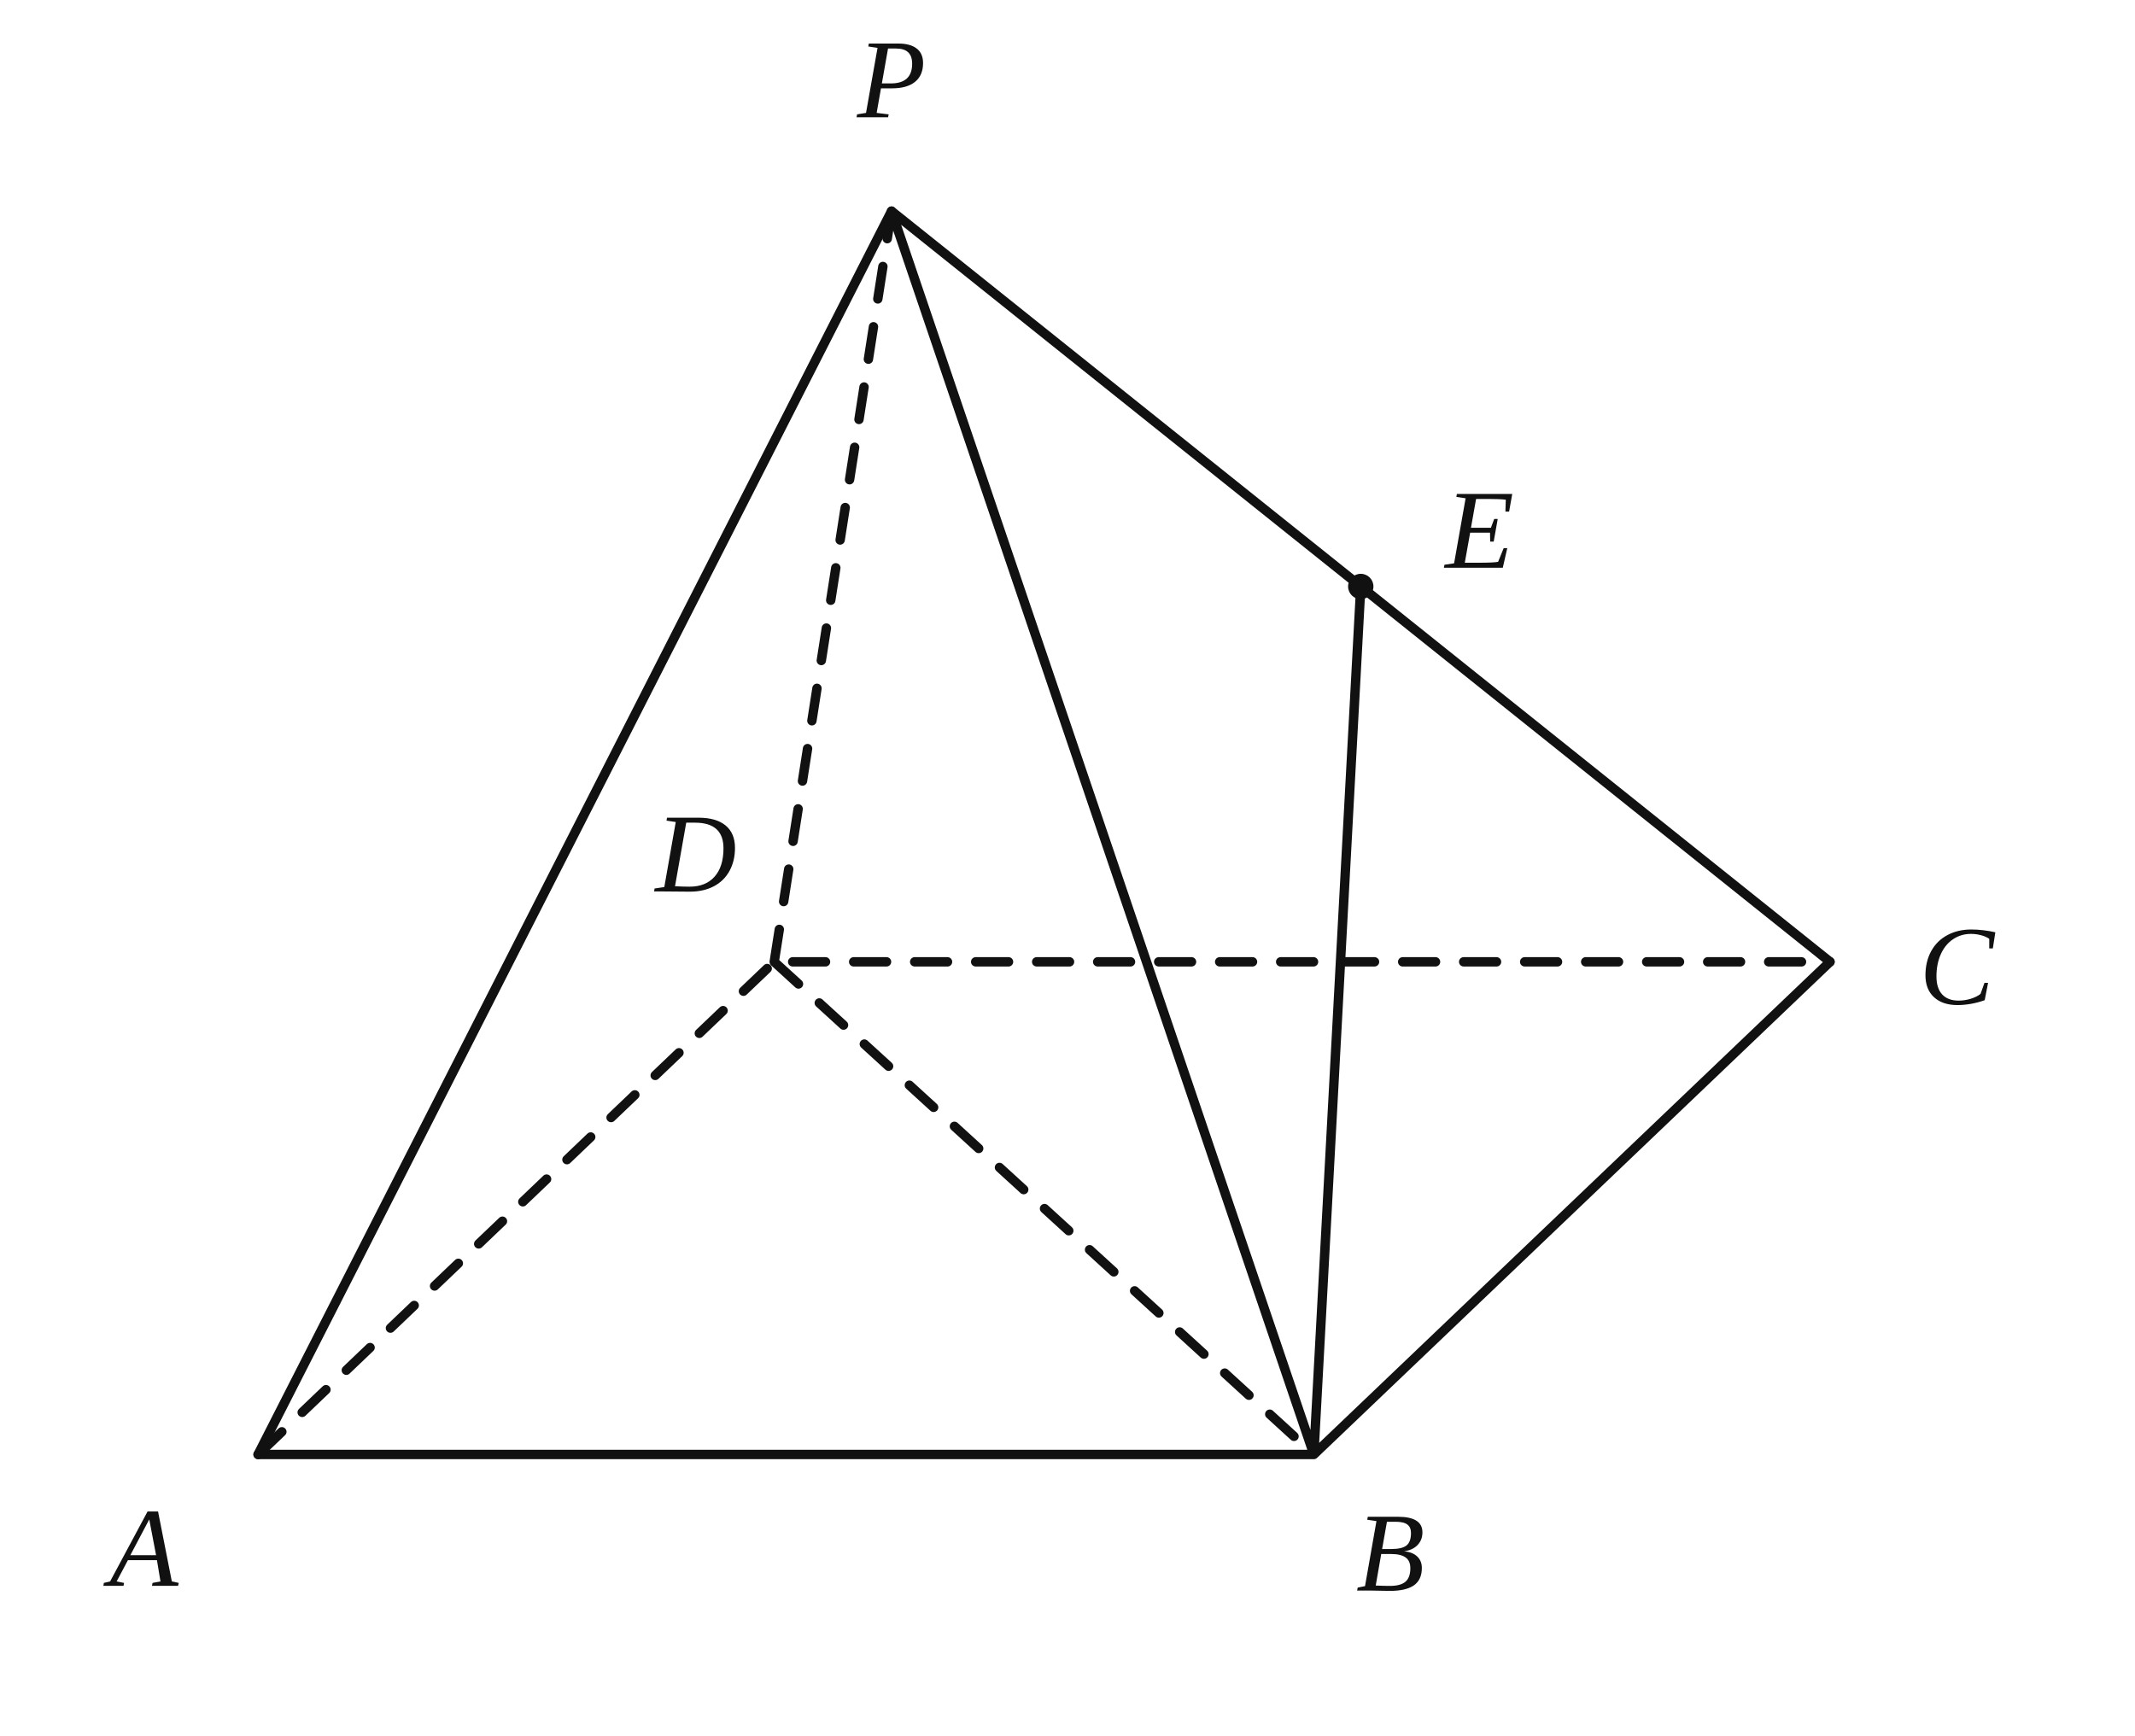
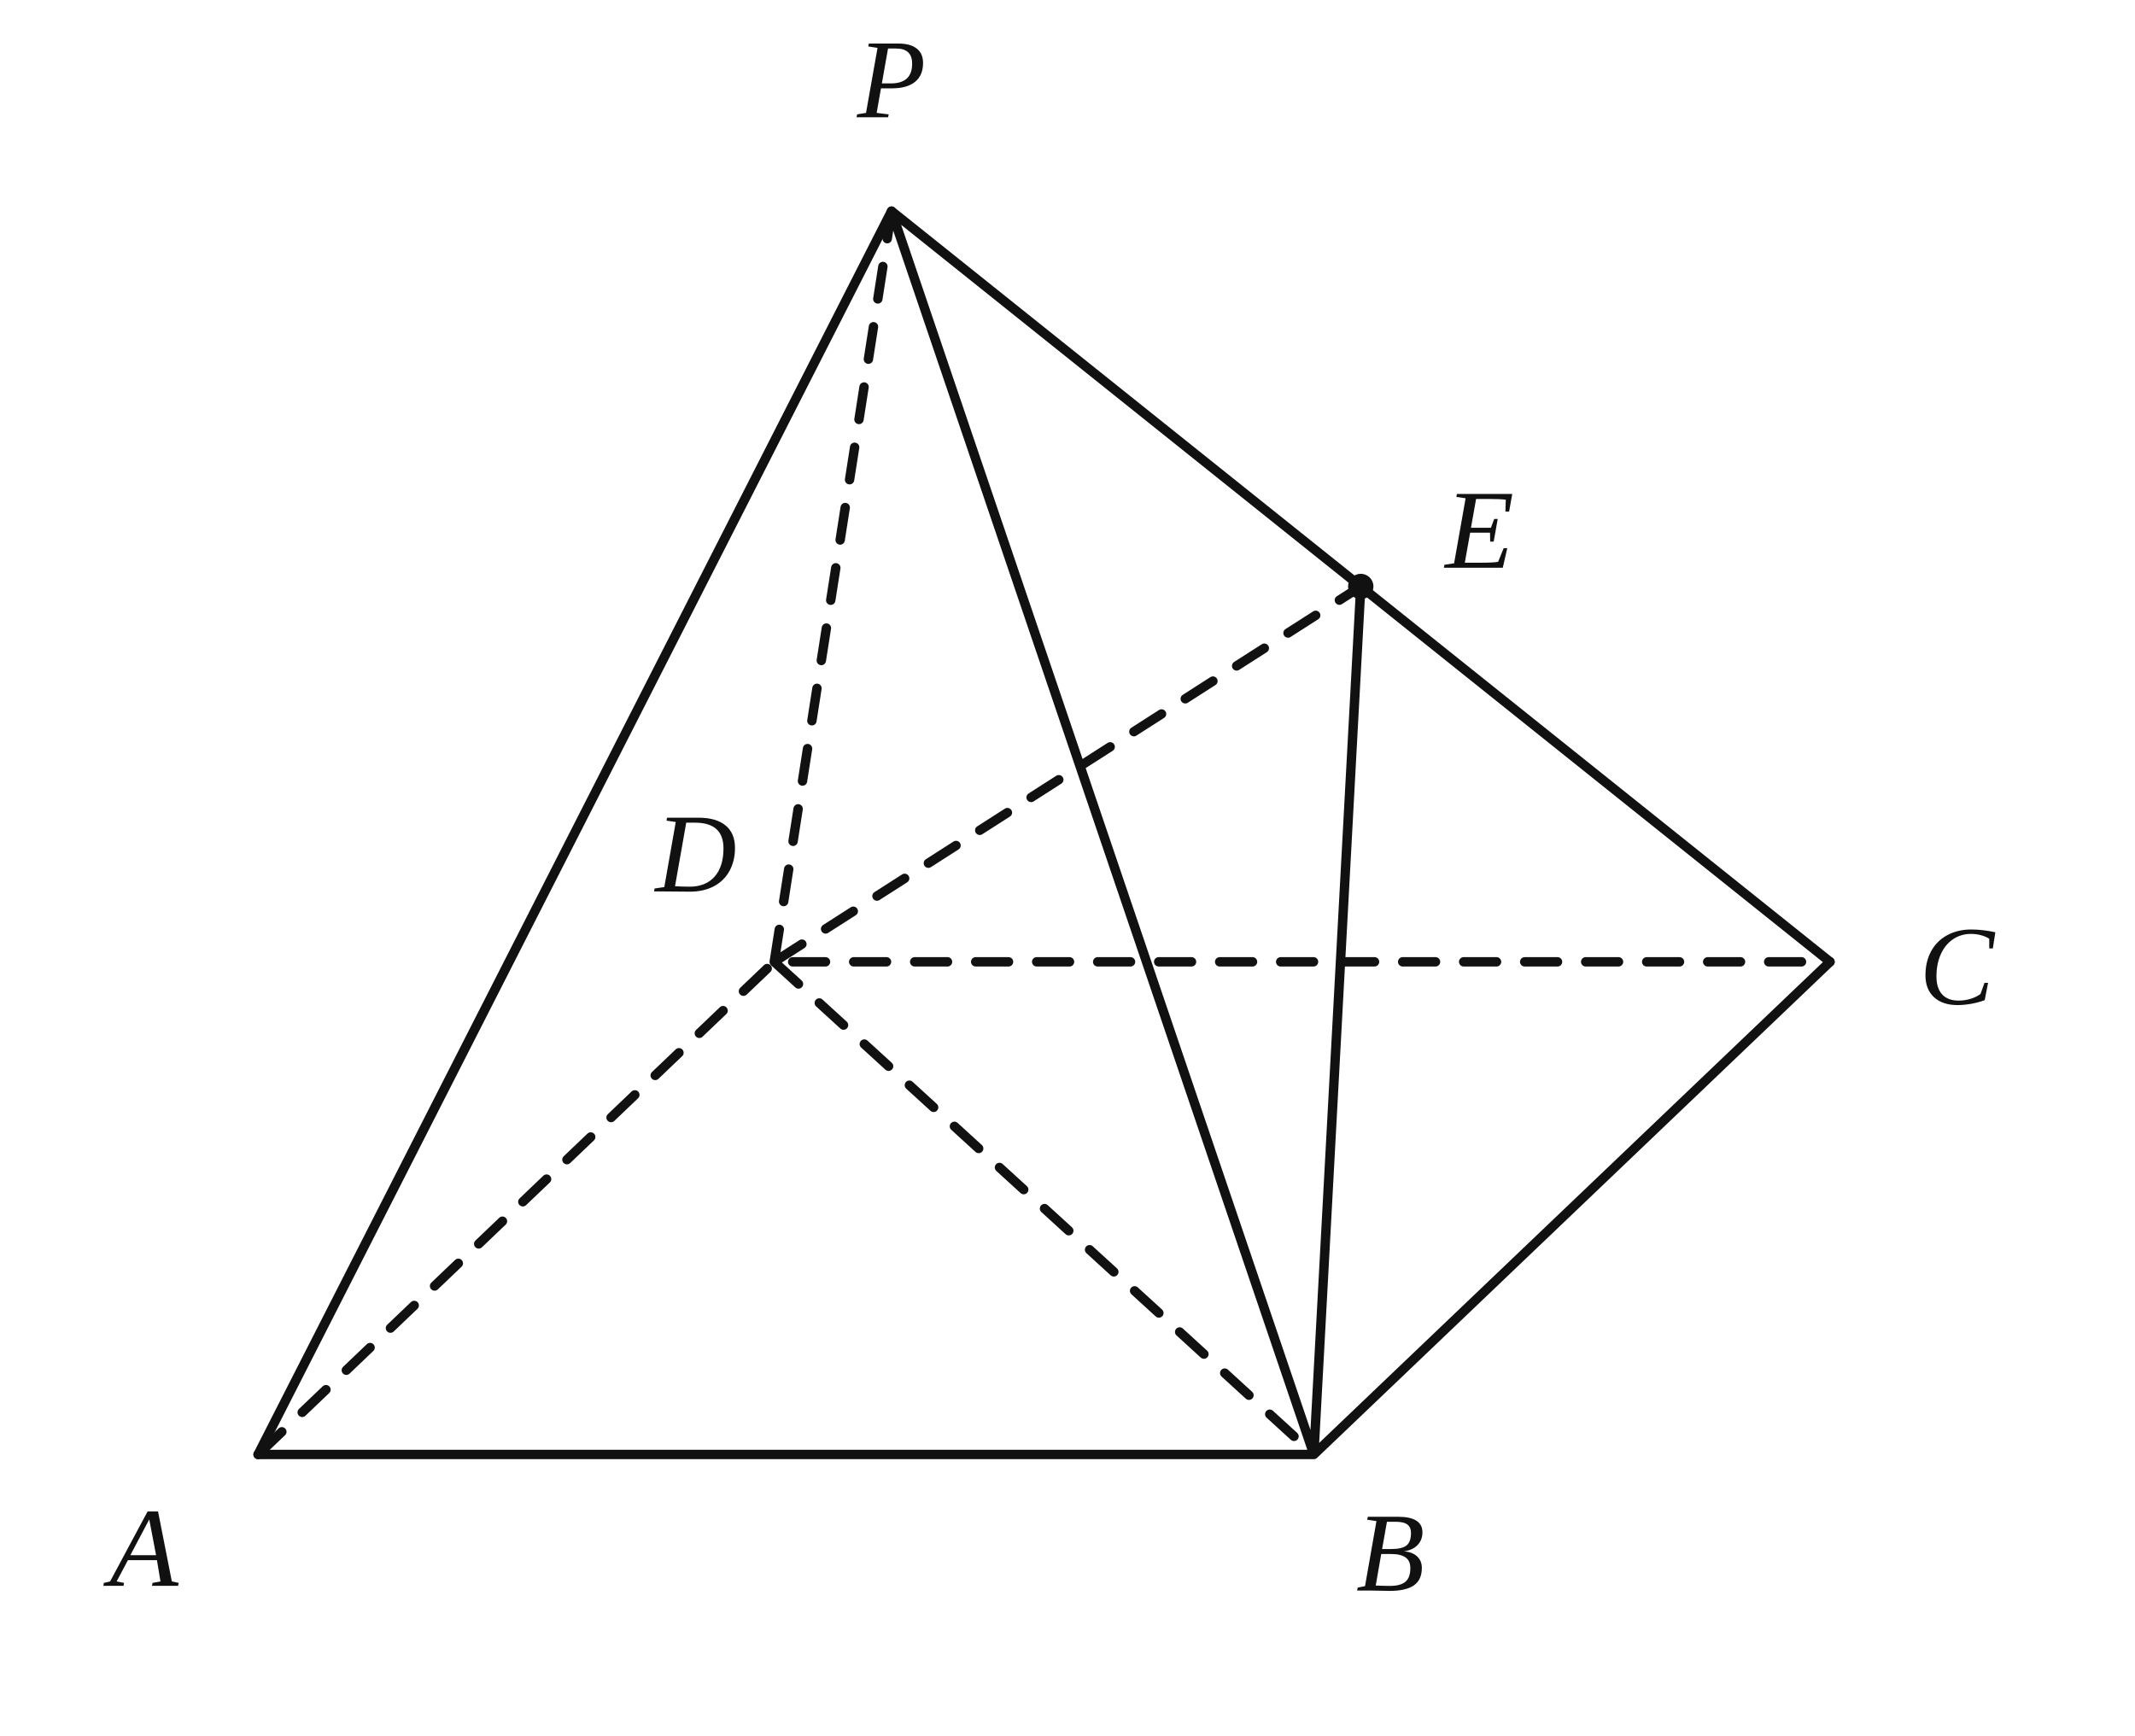
<svg xmlns="http://www.w3.org/2000/svg" width="455" height="370" viewBox="0 0 455 370">
  <g fill="none" stroke="#111" stroke-width="2" stroke-linejoin="round" stroke-linecap="round">
    <path d="M55 310 L190 45 L390 205 L280 310 Z M190 45 L280 310 M280 310 L290 125" />
-     <path d="M55 310 L165 205 L390 205 M165 205 L190 45 M165 205 L280 310" stroke-dasharray="7 6" />
+     <path d="M55 310 L165 205 L390 205 M165 205 L190 45 M165 205 L280 310 M165 205 L290 125" stroke-dasharray="7 6" />
  </g>
  <circle cx="290" cy="125" r="2.7" fill="#111" />
  <g fill="#111" font-family="Times New Roman,serif" font-size="24" font-style="italic">
    <text x="38" y="338" text-anchor="end">A</text>
    <text x="289" y="339">B</text>
    <text x="409" y="214">C</text>
    <text x="157" y="190" text-anchor="end">D</text>
    <text x="308" y="121">E</text>
    <text x="190" y="25" text-anchor="middle">P</text>
  </g>
</svg>
